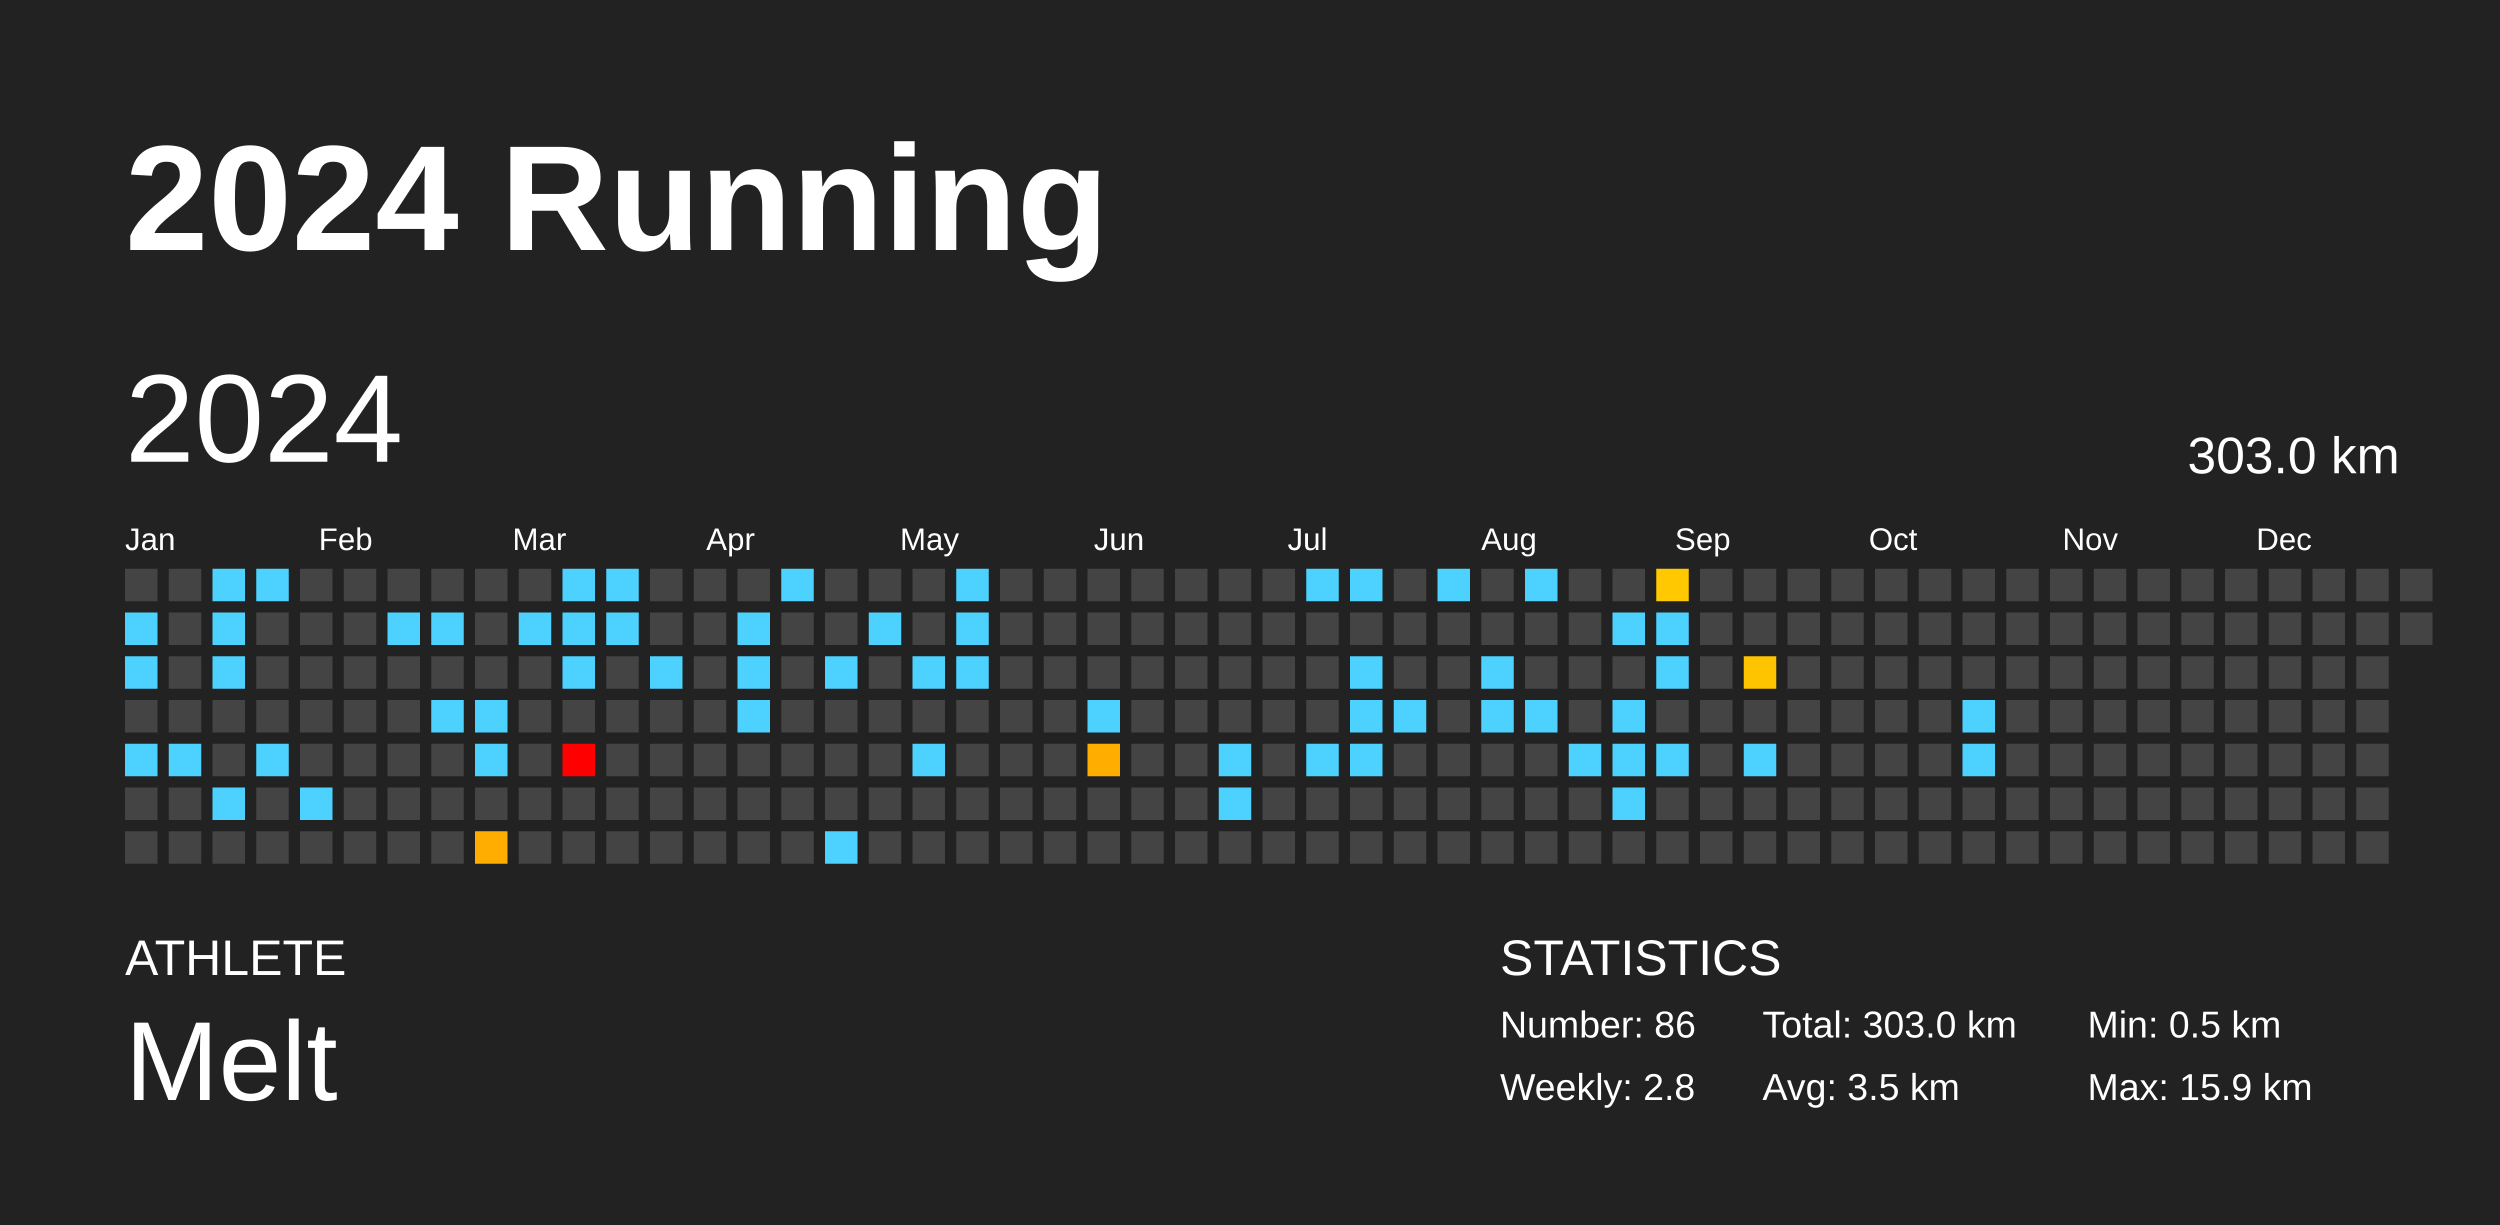
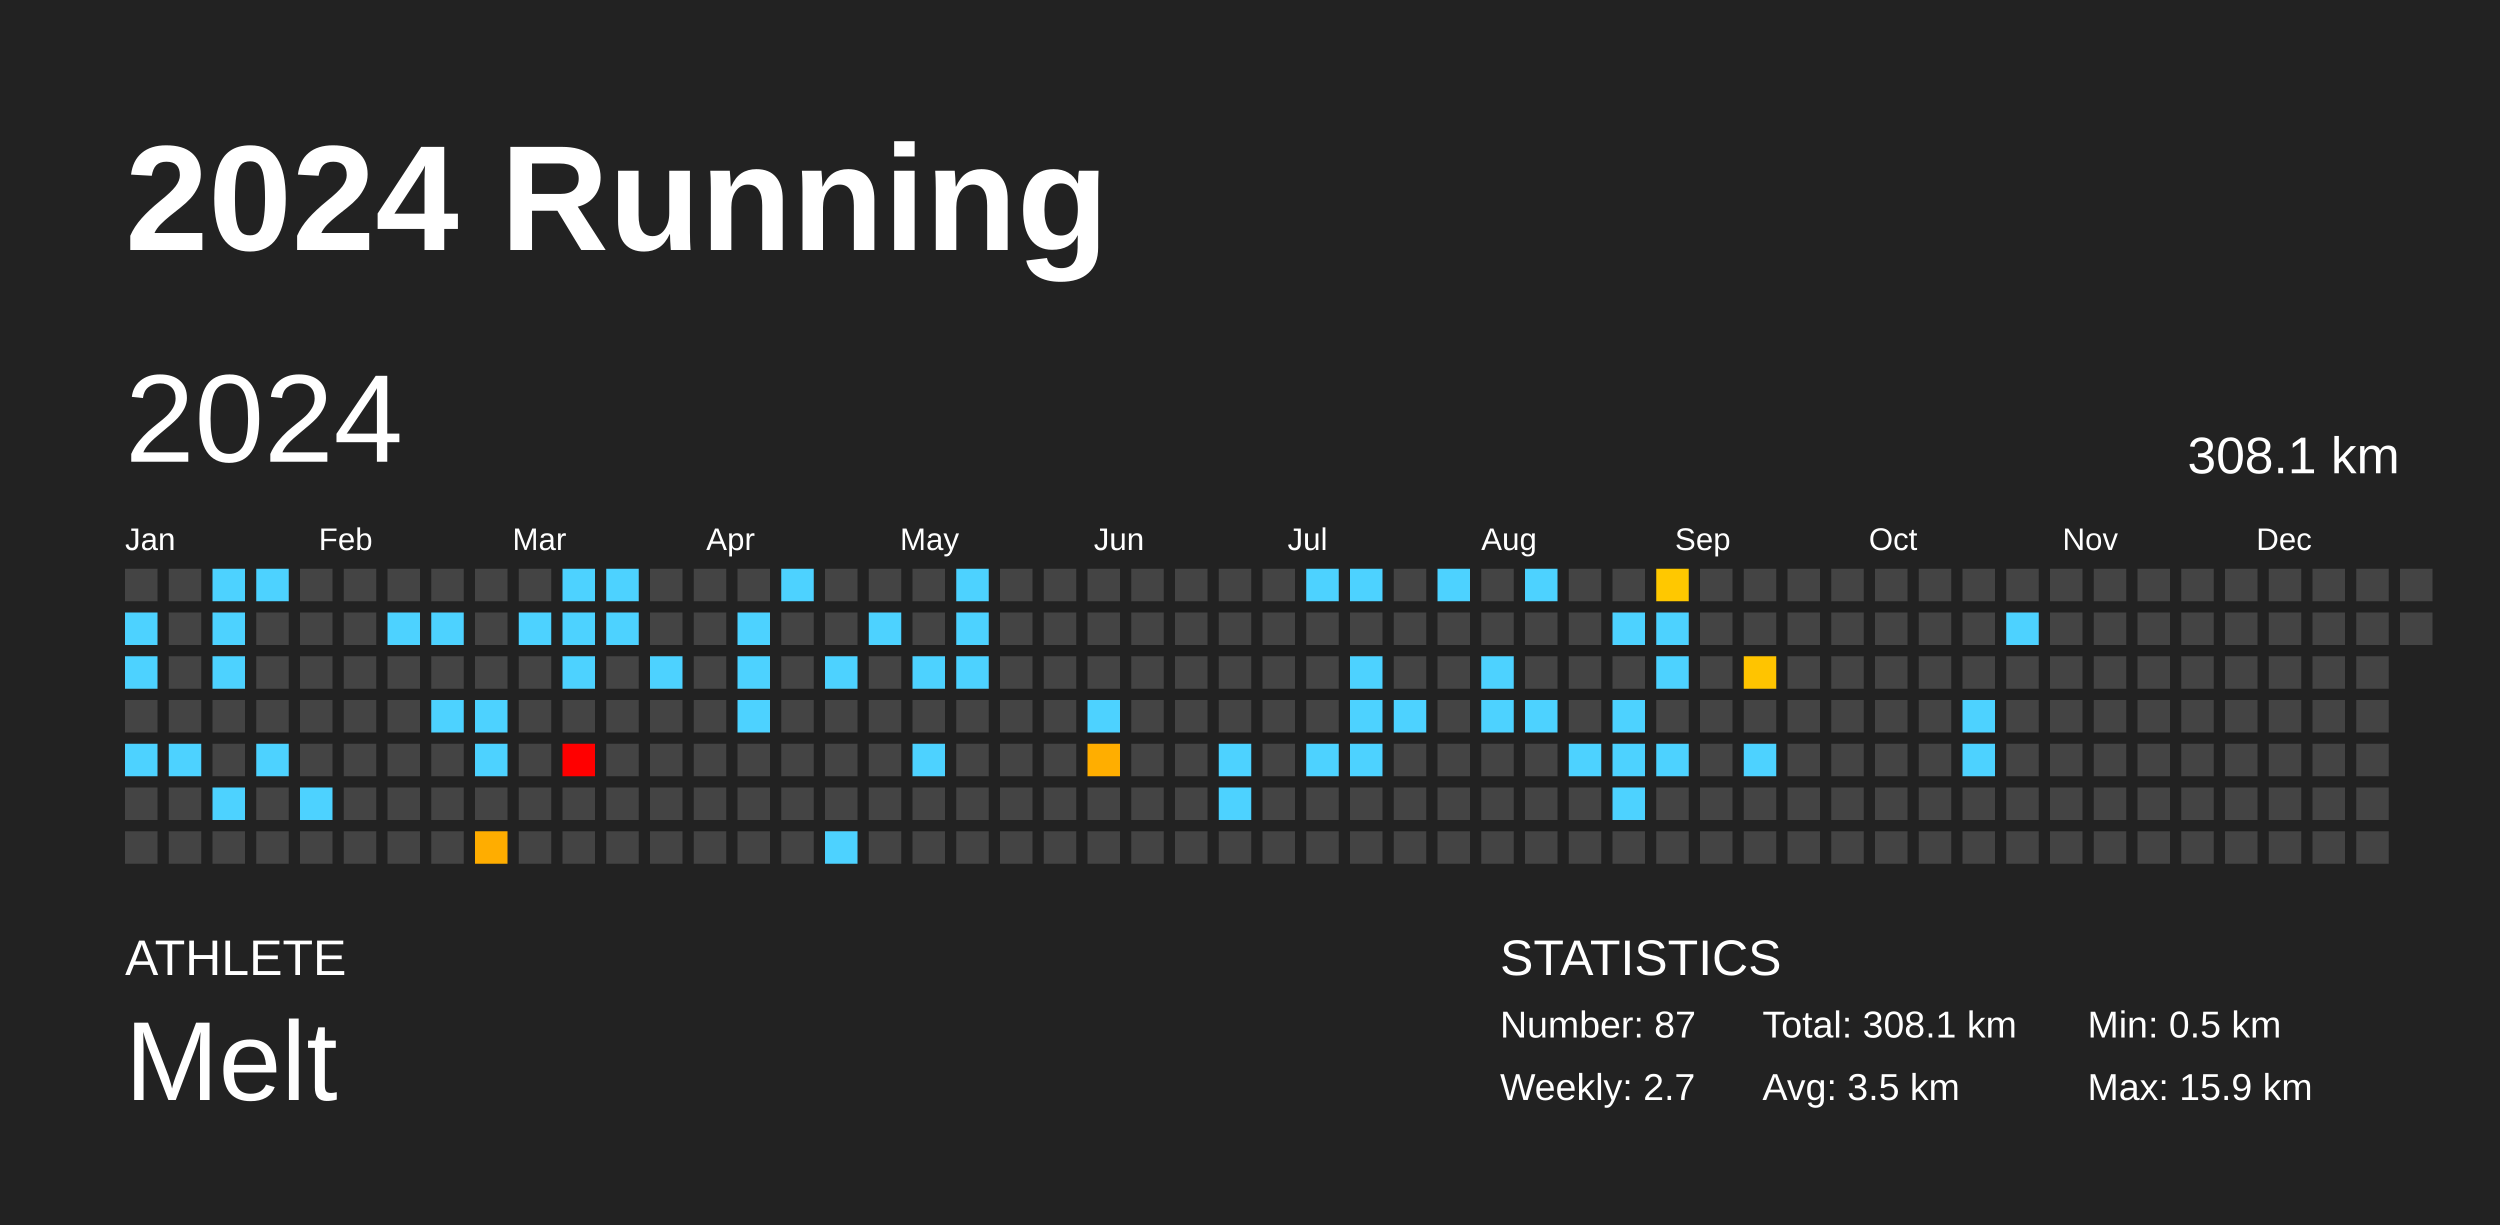
<svg xmlns="http://www.w3.org/2000/svg" baseProfile="full" height="98mm" version="1.1" viewBox="0,0,200,98" width="200mm">
  <defs />
  <rect fill="#222222" height="98" width="200" x="0" y="0" />
  <text fill="#FFFFFF" style="font-size:12px; font-family:Arial; font-weight:bold;" x="10" y="20">2024 Running</text>
  <text fill="#FFFFFF" style="font-size:4px; font-family:Arial" x="10" y="78">ATHLETE</text>
  <text fill="#FFFFFF" style="font-size:9px; font-family:Arial" x="10" y="88">Melt</text>
  <text fill="#FFFFFF" style="font-size:4px; font-family:Arial" x="120" y="78">STATISTICS</text>
-   <text fill="#FFFFFF" style="font-size:3px; font-family:Arial" x="120" y="83">Number: 86</text>
-   <text fill="#FFFFFF" style="font-size:3px; font-family:Arial" x="120" y="88">Weekly: 2.8</text>
-   <text fill="#FFFFFF" style="font-size:3px; font-family:Arial" x="141" y="83">Total: 303.0 km</text>
+   <text fill="#FFFFFF" style="font-size:3px; font-family:Arial" x="120" y="83">Number: 87</text>
+   <text fill="#FFFFFF" style="font-size:3px; font-family:Arial" x="120" y="88">Weekly: 2.7</text>
+   <text fill="#FFFFFF" style="font-size:3px; font-family:Arial" x="141" y="83">Total: 308.1 km</text>
  <text fill="#FFFFFF" style="font-size:3px; font-family:Arial" x="141" y="88">Avg: 3.5 km</text>
  <text fill="#FFFFFF" style="font-size:3px; font-family:Arial" x="167" y="83">Min: 0.5 km</text>
  <text fill="#FFFFFF" style="font-size:3px; font-family:Arial" x="167" y="88">Max: 15.9 km</text>
  <text dominant-baseline="hanging" fill="#FFFFFF" style="font-size:10.0px; font-family:Arial;" x="10" y="30">2024</text>
-   <text dominant-baseline="hanging" fill="#FFFFFF" style="font-size:4.125px; font-family:Arial;" x="175" y="35">303.0 km</text>
+   <text dominant-baseline="hanging" fill="#FFFFFF" style="font-size:4.125px; font-family:Arial;" x="175" y="35">308.1 km</text>
  <text fill="#FFFFFF" style="font-size:2.5px; font-family:Arial" x="10.0" y="44">Jan</text>
  <text fill="#FFFFFF" style="font-size:2.5px; font-family:Arial" x="25.5" y="44">Feb</text>
  <text fill="#FFFFFF" style="font-size:2.5px; font-family:Arial" x="41.0" y="44">Mar</text>
  <text fill="#FFFFFF" style="font-size:2.5px; font-family:Arial" x="56.5" y="44">Apr</text>
  <text fill="#FFFFFF" style="font-size:2.5px; font-family:Arial" x="72.0" y="44">May</text>
  <text fill="#FFFFFF" style="font-size:2.5px; font-family:Arial" x="87.5" y="44">Jun</text>
  <text fill="#FFFFFF" style="font-size:2.5px; font-family:Arial" x="103.0" y="44">Jul</text>
  <text fill="#FFFFFF" style="font-size:2.5px; font-family:Arial" x="118.5" y="44">Aug</text>
  <text fill="#FFFFFF" style="font-size:2.5px; font-family:Arial" x="134.0" y="44">Sep</text>
  <text fill="#FFFFFF" style="font-size:2.5px; font-family:Arial" x="149.5" y="44">Oct</text>
  <text fill="#FFFFFF" style="font-size:2.5px; font-family:Arial" x="165.0" y="44">Nov</text>
  <text fill="#FFFFFF" style="font-size:2.5px; font-family:Arial" x="180.5" y="44">Dec</text>
  <rect fill="#444444" height="2.6" width="2.6" x="10.0" y="45.5" />
  <rect fill="#4dd2ff" height="2.6" width="2.6" x="10.0" y="49.0" />
  <rect fill="#4dd2ff" height="2.6" width="2.6" x="10.0" y="52.5" />
  <rect fill="#444444" height="2.6" width="2.6" x="10.0" y="56.0" />
  <rect fill="#4dd2ff" height="2.6" width="2.6" x="10.0" y="59.5" />
  <rect fill="#444444" height="2.6" width="2.6" x="10.0" y="63.0" />
  <rect fill="#444444" height="2.6" width="2.6" x="10.0" y="66.5" />
  <rect fill="#444444" height="2.6" width="2.6" x="13.5" y="45.5" />
  <rect fill="#444444" height="2.6" width="2.6" x="13.5" y="49.0" />
  <rect fill="#444444" height="2.6" width="2.6" x="13.5" y="52.5" />
  <rect fill="#444444" height="2.6" width="2.6" x="13.5" y="56.0" />
  <rect fill="#4dd2ff" height="2.6" width="2.6" x="13.5" y="59.5" />
  <rect fill="#444444" height="2.6" width="2.6" x="13.5" y="63.0" />
  <rect fill="#444444" height="2.6" width="2.6" x="13.5" y="66.5" />
  <rect fill="#4dd2ff" height="2.6" width="2.6" x="17.0" y="45.5" />
  <rect fill="#4dd2ff" height="2.6" width="2.6" x="17.0" y="49.0" />
  <rect fill="#4dd2ff" height="2.6" width="2.6" x="17.0" y="52.5" />
  <rect fill="#444444" height="2.6" width="2.6" x="17.0" y="56.0" />
  <rect fill="#444444" height="2.6" width="2.6" x="17.0" y="59.5" />
  <rect fill="#4dd2ff" height="2.6" width="2.6" x="17.0" y="63.0" />
  <rect fill="#444444" height="2.6" width="2.6" x="17.0" y="66.5" />
  <rect fill="#4dd2ff" height="2.6" width="2.6" x="20.5" y="45.5" />
  <rect fill="#444444" height="2.6" width="2.6" x="20.5" y="49.0" />
  <rect fill="#444444" height="2.6" width="2.6" x="20.5" y="52.5" />
  <rect fill="#444444" height="2.6" width="2.6" x="20.5" y="56.0" />
  <rect fill="#4dd2ff" height="2.6" width="2.6" x="20.5" y="59.5" />
  <rect fill="#444444" height="2.6" width="2.6" x="20.5" y="63.0" />
  <rect fill="#444444" height="2.6" width="2.6" x="20.5" y="66.5" />
  <rect fill="#444444" height="2.6" width="2.6" x="24.0" y="45.5" />
  <rect fill="#444444" height="2.6" width="2.6" x="24.0" y="49.0" />
  <rect fill="#444444" height="2.6" width="2.6" x="24.0" y="52.5" />
  <rect fill="#444444" height="2.6" width="2.6" x="24.0" y="56.0" />
  <rect fill="#444444" height="2.6" width="2.6" x="24.0" y="59.5" />
  <rect fill="#4dd2ff" height="2.6" width="2.6" x="24.0" y="63.0" />
  <rect fill="#444444" height="2.6" width="2.6" x="24.0" y="66.5" />
  <rect fill="#444444" height="2.6" width="2.6" x="27.5" y="45.5" />
  <rect fill="#444444" height="2.6" width="2.6" x="27.5" y="49.0" />
  <rect fill="#444444" height="2.6" width="2.6" x="27.5" y="52.5" />
  <rect fill="#444444" height="2.6" width="2.6" x="27.5" y="56.0" />
  <rect fill="#444444" height="2.6" width="2.6" x="27.5" y="59.5" />
  <rect fill="#444444" height="2.6" width="2.6" x="27.5" y="63.0" />
  <rect fill="#444444" height="2.6" width="2.6" x="27.5" y="66.5" />
  <rect fill="#444444" height="2.6" width="2.6" x="31.0" y="45.5" />
  <rect fill="#4dd2ff" height="2.6" width="2.6" x="31.0" y="49.0" />
  <rect fill="#444444" height="2.6" width="2.6" x="31.0" y="52.5" />
  <rect fill="#444444" height="2.6" width="2.6" x="31.0" y="56.0" />
  <rect fill="#444444" height="2.6" width="2.6" x="31.0" y="59.5" />
  <rect fill="#444444" height="2.6" width="2.6" x="31.0" y="63.0" />
  <rect fill="#444444" height="2.6" width="2.6" x="31.0" y="66.5" />
  <rect fill="#444444" height="2.6" width="2.6" x="34.5" y="45.5" />
  <rect fill="#4dd2ff" height="2.6" width="2.6" x="34.5" y="49.0" />
  <rect fill="#444444" height="2.6" width="2.6" x="34.5" y="52.5" />
  <rect fill="#4dd2ff" height="2.6" width="2.6" x="34.5" y="56.0" />
  <rect fill="#444444" height="2.6" width="2.6" x="34.5" y="59.5" />
  <rect fill="#444444" height="2.6" width="2.6" x="34.5" y="63.0" />
  <rect fill="#444444" height="2.6" width="2.6" x="34.5" y="66.5" />
  <rect fill="#444444" height="2.6" width="2.6" x="38.0" y="45.5" />
  <rect fill="#444444" height="2.6" width="2.6" x="38.0" y="49.0" />
  <rect fill="#444444" height="2.6" width="2.6" x="38.0" y="52.5" />
  <rect fill="#4dd2ff" height="2.6" width="2.6" x="38.0" y="56.0" />
  <rect fill="#4dd2ff" height="2.6" width="2.6" x="38.0" y="59.5" />
  <rect fill="#444444" height="2.6" width="2.6" x="38.0" y="63.0" />
  <rect fill="#ffad00" height="2.6" width="2.6" x="38.0" y="66.5" />
  <rect fill="#444444" height="2.6" width="2.6" x="41.5" y="45.5" />
  <rect fill="#4dd2ff" height="2.6" width="2.6" x="41.5" y="49.0" />
  <rect fill="#444444" height="2.6" width="2.6" x="41.5" y="52.5" />
  <rect fill="#444444" height="2.6" width="2.6" x="41.5" y="56.0" />
  <rect fill="#444444" height="2.6" width="2.6" x="41.5" y="59.5" />
  <rect fill="#444444" height="2.6" width="2.6" x="41.5" y="63.0" />
  <rect fill="#444444" height="2.6" width="2.6" x="41.5" y="66.5" />
  <rect fill="#4dd2ff" height="2.6" width="2.6" x="45.0" y="45.5" />
  <rect fill="#4dd2ff" height="2.6" width="2.6" x="45.0" y="49.0" />
  <rect fill="#4dd2ff" height="2.6" width="2.6" x="45.0" y="52.5" />
  <rect fill="#444444" height="2.6" width="2.6" x="45.0" y="56.0" />
  <rect fill="red" height="2.6" width="2.6" x="45.0" y="59.5" />
  <rect fill="#444444" height="2.6" width="2.6" x="45.0" y="63.0" />
  <rect fill="#444444" height="2.6" width="2.6" x="45.0" y="66.5" />
  <rect fill="#4dd2ff" height="2.6" width="2.6" x="48.5" y="45.5" />
  <rect fill="#4dd2ff" height="2.6" width="2.6" x="48.5" y="49.0" />
  <rect fill="#444444" height="2.6" width="2.6" x="48.5" y="52.5" />
  <rect fill="#444444" height="2.6" width="2.6" x="48.5" y="56.0" />
  <rect fill="#444444" height="2.6" width="2.6" x="48.5" y="59.5" />
  <rect fill="#444444" height="2.6" width="2.6" x="48.5" y="63.0" />
  <rect fill="#444444" height="2.6" width="2.6" x="48.5" y="66.5" />
  <rect fill="#444444" height="2.6" width="2.6" x="52.0" y="45.5" />
  <rect fill="#444444" height="2.6" width="2.6" x="52.0" y="49.0" />
  <rect fill="#4dd2ff" height="2.6" width="2.6" x="52.0" y="52.5" />
  <rect fill="#444444" height="2.6" width="2.6" x="52.0" y="56.0" />
  <rect fill="#444444" height="2.6" width="2.6" x="52.0" y="59.5" />
  <rect fill="#444444" height="2.6" width="2.6" x="52.0" y="63.0" />
  <rect fill="#444444" height="2.6" width="2.6" x="52.0" y="66.5" />
  <rect fill="#444444" height="2.6" width="2.6" x="55.5" y="45.5" />
  <rect fill="#444444" height="2.6" width="2.6" x="55.5" y="49.0" />
  <rect fill="#444444" height="2.6" width="2.6" x="55.5" y="52.5" />
  <rect fill="#444444" height="2.6" width="2.6" x="55.5" y="56.0" />
  <rect fill="#444444" height="2.6" width="2.6" x="55.5" y="59.5" />
  <rect fill="#444444" height="2.6" width="2.6" x="55.5" y="63.0" />
  <rect fill="#444444" height="2.6" width="2.6" x="55.5" y="66.5" />
  <rect fill="#444444" height="2.6" width="2.6" x="59.0" y="45.5" />
  <rect fill="#4dd2ff" height="2.6" width="2.6" x="59.0" y="49.0" />
  <rect fill="#4dd2ff" height="2.6" width="2.6" x="59.0" y="52.5" />
  <rect fill="#4dd2ff" height="2.6" width="2.6" x="59.0" y="56.0" />
  <rect fill="#444444" height="2.6" width="2.6" x="59.0" y="59.5" />
  <rect fill="#444444" height="2.6" width="2.6" x="59.0" y="63.0" />
  <rect fill="#444444" height="2.6" width="2.6" x="59.0" y="66.5" />
  <rect fill="#4dd2ff" height="2.6" width="2.6" x="62.5" y="45.5" />
  <rect fill="#444444" height="2.6" width="2.6" x="62.5" y="49.0" />
  <rect fill="#444444" height="2.6" width="2.6" x="62.5" y="52.5" />
  <rect fill="#444444" height="2.6" width="2.6" x="62.5" y="56.0" />
  <rect fill="#444444" height="2.6" width="2.6" x="62.5" y="59.5" />
  <rect fill="#444444" height="2.6" width="2.6" x="62.5" y="63.0" />
  <rect fill="#444444" height="2.6" width="2.6" x="62.5" y="66.5" />
  <rect fill="#444444" height="2.6" width="2.6" x="66.0" y="45.5" />
  <rect fill="#444444" height="2.6" width="2.6" x="66.0" y="49.0" />
  <rect fill="#4dd2ff" height="2.6" width="2.6" x="66.0" y="52.5" />
  <rect fill="#444444" height="2.6" width="2.6" x="66.0" y="56.0" />
  <rect fill="#444444" height="2.6" width="2.6" x="66.0" y="59.5" />
  <rect fill="#444444" height="2.6" width="2.6" x="66.0" y="63.0" />
  <rect fill="#4dd2ff" height="2.6" width="2.6" x="66.0" y="66.5" />
  <rect fill="#444444" height="2.6" width="2.6" x="69.5" y="45.5" />
  <rect fill="#4dd2ff" height="2.6" width="2.6" x="69.5" y="49.0" />
  <rect fill="#444444" height="2.6" width="2.6" x="69.5" y="52.5" />
  <rect fill="#444444" height="2.6" width="2.6" x="69.5" y="56.0" />
  <rect fill="#444444" height="2.6" width="2.6" x="69.5" y="59.5" />
  <rect fill="#444444" height="2.6" width="2.6" x="69.5" y="63.0" />
  <rect fill="#444444" height="2.6" width="2.6" x="69.5" y="66.5" />
  <rect fill="#444444" height="2.6" width="2.6" x="73.0" y="45.5" />
  <rect fill="#444444" height="2.6" width="2.6" x="73.0" y="49.0" />
  <rect fill="#4dd2ff" height="2.6" width="2.6" x="73.0" y="52.5" />
  <rect fill="#444444" height="2.6" width="2.6" x="73.0" y="56.0" />
  <rect fill="#4dd2ff" height="2.6" width="2.6" x="73.0" y="59.5" />
  <rect fill="#444444" height="2.6" width="2.6" x="73.0" y="63.0" />
  <rect fill="#444444" height="2.6" width="2.6" x="73.0" y="66.5" />
  <rect fill="#4dd2ff" height="2.6" width="2.6" x="76.5" y="45.5" />
  <rect fill="#4dd2ff" height="2.6" width="2.6" x="76.5" y="49.0" />
  <rect fill="#4dd2ff" height="2.6" width="2.6" x="76.5" y="52.5" />
  <rect fill="#444444" height="2.6" width="2.6" x="76.5" y="56.0" />
  <rect fill="#444444" height="2.6" width="2.6" x="76.5" y="59.5" />
  <rect fill="#444444" height="2.6" width="2.6" x="76.5" y="63.0" />
  <rect fill="#444444" height="2.6" width="2.6" x="76.5" y="66.5" />
  <rect fill="#444444" height="2.6" width="2.6" x="80.0" y="45.5" />
  <rect fill="#444444" height="2.6" width="2.6" x="80.0" y="49.0" />
  <rect fill="#444444" height="2.6" width="2.6" x="80.0" y="52.5" />
  <rect fill="#444444" height="2.6" width="2.6" x="80.0" y="56.0" />
  <rect fill="#444444" height="2.6" width="2.6" x="80.0" y="59.5" />
  <rect fill="#444444" height="2.6" width="2.6" x="80.0" y="63.0" />
  <rect fill="#444444" height="2.6" width="2.6" x="80.0" y="66.5" />
  <rect fill="#444444" height="2.6" width="2.6" x="83.5" y="45.5" />
  <rect fill="#444444" height="2.6" width="2.6" x="83.5" y="49.0" />
  <rect fill="#444444" height="2.6" width="2.6" x="83.5" y="52.5" />
  <rect fill="#444444" height="2.6" width="2.6" x="83.5" y="56.0" />
  <rect fill="#444444" height="2.6" width="2.6" x="83.5" y="59.5" />
  <rect fill="#444444" height="2.6" width="2.6" x="83.5" y="63.0" />
  <rect fill="#444444" height="2.6" width="2.6" x="83.5" y="66.5" />
  <rect fill="#444444" height="2.6" width="2.6" x="87.0" y="45.5" />
  <rect fill="#444444" height="2.6" width="2.6" x="87.0" y="49.0" />
  <rect fill="#444444" height="2.6" width="2.6" x="87.0" y="52.5" />
  <rect fill="#4dd2ff" height="2.6" width="2.6" x="87.0" y="56.0" />
  <rect fill="#ffae00" height="2.6" width="2.6" x="87.0" y="59.5" />
  <rect fill="#444444" height="2.6" width="2.6" x="87.0" y="63.0" />
  <rect fill="#444444" height="2.6" width="2.6" x="87.0" y="66.5" />
  <rect fill="#444444" height="2.6" width="2.6" x="90.5" y="45.5" />
  <rect fill="#444444" height="2.6" width="2.6" x="90.5" y="49.0" />
  <rect fill="#444444" height="2.6" width="2.6" x="90.5" y="52.5" />
  <rect fill="#444444" height="2.6" width="2.6" x="90.5" y="56.0" />
  <rect fill="#444444" height="2.6" width="2.6" x="90.5" y="59.5" />
  <rect fill="#444444" height="2.6" width="2.6" x="90.5" y="63.0" />
  <rect fill="#444444" height="2.6" width="2.6" x="90.5" y="66.5" />
  <rect fill="#444444" height="2.6" width="2.6" x="94.0" y="45.5" />
  <rect fill="#444444" height="2.6" width="2.6" x="94.0" y="49.0" />
  <rect fill="#444444" height="2.6" width="2.6" x="94.0" y="52.5" />
  <rect fill="#444444" height="2.6" width="2.6" x="94.0" y="56.0" />
  <rect fill="#444444" height="2.6" width="2.6" x="94.0" y="59.5" />
  <rect fill="#444444" height="2.6" width="2.6" x="94.0" y="63.0" />
  <rect fill="#444444" height="2.6" width="2.6" x="94.0" y="66.5" />
  <rect fill="#444444" height="2.6" width="2.6" x="97.5" y="45.5" />
  <rect fill="#444444" height="2.6" width="2.6" x="97.5" y="49.0" />
  <rect fill="#444444" height="2.6" width="2.6" x="97.5" y="52.5" />
  <rect fill="#444444" height="2.6" width="2.6" x="97.5" y="56.0" />
  <rect fill="#4dd2ff" height="2.6" width="2.6" x="97.5" y="59.5" />
  <rect fill="#4dd2ff" height="2.6" width="2.6" x="97.5" y="63.0" />
  <rect fill="#444444" height="2.6" width="2.6" x="97.5" y="66.5" />
  <rect fill="#444444" height="2.6" width="2.6" x="101.0" y="45.5" />
  <rect fill="#444444" height="2.6" width="2.6" x="101.0" y="49.0" />
  <rect fill="#444444" height="2.6" width="2.6" x="101.0" y="52.5" />
  <rect fill="#444444" height="2.6" width="2.6" x="101.0" y="56.0" />
  <rect fill="#444444" height="2.6" width="2.6" x="101.0" y="59.5" />
  <rect fill="#444444" height="2.6" width="2.6" x="101.0" y="63.0" />
  <rect fill="#444444" height="2.6" width="2.6" x="101.0" y="66.5" />
  <rect fill="#4dd2ff" height="2.6" width="2.6" x="104.5" y="45.5" />
  <rect fill="#444444" height="2.6" width="2.6" x="104.5" y="49.0" />
  <rect fill="#444444" height="2.6" width="2.6" x="104.5" y="52.5" />
  <rect fill="#444444" height="2.6" width="2.6" x="104.5" y="56.0" />
  <rect fill="#4dd2ff" height="2.6" width="2.6" x="104.5" y="59.5" />
  <rect fill="#444444" height="2.6" width="2.6" x="104.5" y="63.0" />
  <rect fill="#444444" height="2.6" width="2.6" x="104.5" y="66.5" />
  <rect fill="#4dd2ff" height="2.6" width="2.6" x="108.0" y="45.5" />
  <rect fill="#444444" height="2.6" width="2.6" x="108.0" y="49.0" />
  <rect fill="#4dd2ff" height="2.6" width="2.6" x="108.0" y="52.5" />
  <rect fill="#4dd2ff" height="2.6" width="2.6" x="108.0" y="56.0" />
  <rect fill="#4dd2ff" height="2.6" width="2.6" x="108.0" y="59.5" />
  <rect fill="#444444" height="2.6" width="2.6" x="108.0" y="63.0" />
  <rect fill="#444444" height="2.6" width="2.6" x="108.0" y="66.5" />
  <rect fill="#444444" height="2.6" width="2.6" x="111.5" y="45.5" />
  <rect fill="#444444" height="2.6" width="2.6" x="111.5" y="49.0" />
  <rect fill="#444444" height="2.6" width="2.6" x="111.5" y="52.5" />
  <rect fill="#4dd2ff" height="2.6" width="2.6" x="111.5" y="56.0" />
  <rect fill="#444444" height="2.6" width="2.6" x="111.5" y="59.5" />
  <rect fill="#444444" height="2.6" width="2.6" x="111.5" y="63.0" />
  <rect fill="#444444" height="2.6" width="2.6" x="111.5" y="66.5" />
  <rect fill="#4dd2ff" height="2.6" width="2.6" x="115.0" y="45.5" />
  <rect fill="#444444" height="2.6" width="2.6" x="115.0" y="49.0" />
  <rect fill="#444444" height="2.6" width="2.6" x="115.0" y="52.5" />
  <rect fill="#444444" height="2.6" width="2.6" x="115.0" y="56.0" />
  <rect fill="#444444" height="2.6" width="2.6" x="115.0" y="59.5" />
  <rect fill="#444444" height="2.6" width="2.6" x="115.0" y="63.0" />
  <rect fill="#444444" height="2.6" width="2.6" x="115.0" y="66.5" />
  <rect fill="#444444" height="2.6" width="2.6" x="118.5" y="45.5" />
  <rect fill="#444444" height="2.6" width="2.6" x="118.5" y="49.0" />
  <rect fill="#4dd2ff" height="2.6" width="2.6" x="118.5" y="52.5" />
  <rect fill="#4dd2ff" height="2.6" width="2.6" x="118.5" y="56.0" />
  <rect fill="#444444" height="2.6" width="2.6" x="118.5" y="59.5" />
  <rect fill="#444444" height="2.6" width="2.6" x="118.5" y="63.0" />
  <rect fill="#444444" height="2.6" width="2.6" x="118.5" y="66.5" />
  <rect fill="#4dd2ff" height="2.6" width="2.6" x="122.0" y="45.5" />
  <rect fill="#444444" height="2.6" width="2.6" x="122.0" y="49.0" />
  <rect fill="#444444" height="2.6" width="2.6" x="122.0" y="52.5" />
  <rect fill="#4dd2ff" height="2.6" width="2.6" x="122.0" y="56.0" />
  <rect fill="#444444" height="2.6" width="2.6" x="122.0" y="59.5" />
  <rect fill="#444444" height="2.6" width="2.6" x="122.0" y="63.0" />
  <rect fill="#444444" height="2.6" width="2.6" x="122.0" y="66.5" />
  <rect fill="#444444" height="2.6" width="2.6" x="125.5" y="45.5" />
  <rect fill="#444444" height="2.6" width="2.6" x="125.5" y="49.0" />
  <rect fill="#444444" height="2.6" width="2.6" x="125.5" y="52.5" />
  <rect fill="#444444" height="2.6" width="2.6" x="125.5" y="56.0" />
  <rect fill="#4dd2ff" height="2.6" width="2.6" x="125.5" y="59.5" />
  <rect fill="#444444" height="2.6" width="2.6" x="125.5" y="63.0" />
  <rect fill="#444444" height="2.6" width="2.6" x="125.5" y="66.5" />
  <rect fill="#444444" height="2.6" width="2.6" x="129.0" y="45.5" />
  <rect fill="#4dd2ff" height="2.6" width="2.6" x="129.0" y="49.0" />
  <rect fill="#444444" height="2.6" width="2.6" x="129.0" y="52.5" />
  <rect fill="#4dd2ff" height="2.6" width="2.6" x="129.0" y="56.0" />
  <rect fill="#4dd2ff" height="2.6" width="2.6" x="129.0" y="59.5" />
  <rect fill="#4dd2ff" height="2.6" width="2.6" x="129.0" y="63.0" />
  <rect fill="#444444" height="2.6" width="2.6" x="129.0" y="66.5" />
  <rect fill="#ffc800" height="2.6" width="2.6" x="132.5" y="45.5" />
  <rect fill="#4dd2ff" height="2.6" width="2.6" x="132.5" y="49.0" />
  <rect fill="#4dd2ff" height="2.6" width="2.6" x="132.5" y="52.5" />
  <rect fill="#444444" height="2.6" width="2.6" x="132.5" y="56.0" />
  <rect fill="#4dd2ff" height="2.6" width="2.6" x="132.5" y="59.5" />
  <rect fill="#444444" height="2.6" width="2.6" x="132.5" y="63.0" />
  <rect fill="#444444" height="2.6" width="2.6" x="132.5" y="66.5" />
  <rect fill="#444444" height="2.6" width="2.6" x="136.0" y="45.5" />
  <rect fill="#444444" height="2.6" width="2.6" x="136.0" y="49.0" />
  <rect fill="#444444" height="2.6" width="2.6" x="136.0" y="52.5" />
  <rect fill="#444444" height="2.6" width="2.6" x="136.0" y="56.0" />
  <rect fill="#444444" height="2.6" width="2.6" x="136.0" y="59.5" />
  <rect fill="#444444" height="2.6" width="2.6" x="136.0" y="63.0" />
  <rect fill="#444444" height="2.6" width="2.6" x="136.0" y="66.5" />
  <rect fill="#444444" height="2.6" width="2.6" x="139.5" y="45.5" />
  <rect fill="#444444" height="2.6" width="2.6" x="139.5" y="49.0" />
  <rect fill="#ffc400" height="2.6" width="2.6" x="139.5" y="52.5" />
  <rect fill="#444444" height="2.6" width="2.6" x="139.5" y="56.0" />
  <rect fill="#4dd2ff" height="2.6" width="2.6" x="139.5" y="59.5" />
  <rect fill="#444444" height="2.6" width="2.6" x="139.5" y="63.0" />
  <rect fill="#444444" height="2.6" width="2.6" x="139.5" y="66.5" />
  <rect fill="#444444" height="2.6" width="2.6" x="143.0" y="45.5" />
  <rect fill="#444444" height="2.6" width="2.6" x="143.0" y="49.0" />
  <rect fill="#444444" height="2.6" width="2.6" x="143.0" y="52.5" />
  <rect fill="#444444" height="2.6" width="2.6" x="143.0" y="56.0" />
  <rect fill="#444444" height="2.6" width="2.6" x="143.0" y="59.5" />
  <rect fill="#444444" height="2.6" width="2.6" x="143.0" y="63.0" />
  <rect fill="#444444" height="2.6" width="2.6" x="143.0" y="66.5" />
  <rect fill="#444444" height="2.6" width="2.6" x="146.5" y="45.5" />
  <rect fill="#444444" height="2.6" width="2.6" x="146.5" y="49.0" />
  <rect fill="#444444" height="2.6" width="2.6" x="146.5" y="52.5" />
  <rect fill="#444444" height="2.6" width="2.6" x="146.5" y="56.0" />
  <rect fill="#444444" height="2.6" width="2.6" x="146.5" y="59.5" />
  <rect fill="#444444" height="2.6" width="2.6" x="146.5" y="63.0" />
  <rect fill="#444444" height="2.6" width="2.6" x="146.5" y="66.5" />
  <rect fill="#444444" height="2.6" width="2.6" x="150.0" y="45.5" />
  <rect fill="#444444" height="2.6" width="2.6" x="150.0" y="49.0" />
  <rect fill="#444444" height="2.6" width="2.6" x="150.0" y="52.5" />
  <rect fill="#444444" height="2.6" width="2.6" x="150.0" y="56.0" />
  <rect fill="#444444" height="2.6" width="2.6" x="150.0" y="59.5" />
  <rect fill="#444444" height="2.6" width="2.6" x="150.0" y="63.0" />
  <rect fill="#444444" height="2.6" width="2.6" x="150.0" y="66.5" />
  <rect fill="#444444" height="2.6" width="2.6" x="153.5" y="45.5" />
  <rect fill="#444444" height="2.6" width="2.6" x="153.5" y="49.0" />
  <rect fill="#444444" height="2.6" width="2.6" x="153.5" y="52.5" />
  <rect fill="#444444" height="2.6" width="2.6" x="153.5" y="56.0" />
  <rect fill="#444444" height="2.6" width="2.6" x="153.5" y="59.5" />
  <rect fill="#444444" height="2.6" width="2.6" x="153.5" y="63.0" />
  <rect fill="#444444" height="2.6" width="2.6" x="153.5" y="66.5" />
  <rect fill="#444444" height="2.6" width="2.6" x="157.0" y="45.5" />
  <rect fill="#444444" height="2.6" width="2.6" x="157.0" y="49.0" />
  <rect fill="#444444" height="2.6" width="2.6" x="157.0" y="52.5" />
  <rect fill="#4dd2ff" height="2.6" width="2.6" x="157.0" y="56.0" />
  <rect fill="#4dd2ff" height="2.6" width="2.6" x="157.0" y="59.5" />
  <rect fill="#444444" height="2.6" width="2.6" x="157.0" y="63.0" />
  <rect fill="#444444" height="2.6" width="2.6" x="157.0" y="66.5" />
  <rect fill="#444444" height="2.6" width="2.6" x="160.5" y="45.5" />
-   <rect fill="#444444" height="2.6" width="2.6" x="160.5" y="49.0" />
+   <rect fill="#4dd2ff" height="2.6" width="2.6" x="160.5" y="49.0" />
  <rect fill="#444444" height="2.6" width="2.6" x="160.5" y="52.5" />
  <rect fill="#444444" height="2.6" width="2.6" x="160.5" y="56.0" />
  <rect fill="#444444" height="2.6" width="2.6" x="160.5" y="59.5" />
  <rect fill="#444444" height="2.6" width="2.6" x="160.5" y="63.0" />
  <rect fill="#444444" height="2.6" width="2.6" x="160.5" y="66.5" />
  <rect fill="#444444" height="2.6" width="2.6" x="164.0" y="45.5" />
  <rect fill="#444444" height="2.6" width="2.6" x="164.0" y="49.0" />
  <rect fill="#444444" height="2.6" width="2.6" x="164.0" y="52.5" />
  <rect fill="#444444" height="2.6" width="2.6" x="164.0" y="56.0" />
  <rect fill="#444444" height="2.6" width="2.6" x="164.0" y="59.5" />
  <rect fill="#444444" height="2.6" width="2.6" x="164.0" y="63.0" />
  <rect fill="#444444" height="2.6" width="2.6" x="164.0" y="66.5" />
  <rect fill="#444444" height="2.6" width="2.6" x="167.5" y="45.5" />
  <rect fill="#444444" height="2.6" width="2.6" x="167.5" y="49.0" />
  <rect fill="#444444" height="2.6" width="2.6" x="167.5" y="52.5" />
  <rect fill="#444444" height="2.6" width="2.6" x="167.5" y="56.0" />
  <rect fill="#444444" height="2.6" width="2.6" x="167.5" y="59.5" />
  <rect fill="#444444" height="2.6" width="2.6" x="167.5" y="63.0" />
  <rect fill="#444444" height="2.6" width="2.6" x="167.5" y="66.5" />
  <rect fill="#444444" height="2.6" width="2.6" x="171.0" y="45.5" />
  <rect fill="#444444" height="2.6" width="2.6" x="171.0" y="49.0" />
  <rect fill="#444444" height="2.6" width="2.6" x="171.0" y="52.5" />
  <rect fill="#444444" height="2.6" width="2.6" x="171.0" y="56.0" />
  <rect fill="#444444" height="2.6" width="2.6" x="171.0" y="59.5" />
  <rect fill="#444444" height="2.6" width="2.6" x="171.0" y="63.0" />
  <rect fill="#444444" height="2.6" width="2.6" x="171.0" y="66.5" />
  <rect fill="#444444" height="2.6" width="2.6" x="174.5" y="45.5" />
  <rect fill="#444444" height="2.6" width="2.6" x="174.5" y="49.0" />
  <rect fill="#444444" height="2.6" width="2.6" x="174.5" y="52.5" />
  <rect fill="#444444" height="2.6" width="2.6" x="174.5" y="56.0" />
  <rect fill="#444444" height="2.6" width="2.6" x="174.5" y="59.5" />
  <rect fill="#444444" height="2.6" width="2.6" x="174.5" y="63.0" />
  <rect fill="#444444" height="2.6" width="2.6" x="174.5" y="66.5" />
  <rect fill="#444444" height="2.6" width="2.6" x="178.0" y="45.5" />
  <rect fill="#444444" height="2.6" width="2.6" x="178.0" y="49.0" />
  <rect fill="#444444" height="2.6" width="2.6" x="178.0" y="52.5" />
  <rect fill="#444444" height="2.6" width="2.6" x="178.0" y="56.0" />
  <rect fill="#444444" height="2.6" width="2.6" x="178.0" y="59.5" />
  <rect fill="#444444" height="2.6" width="2.6" x="178.0" y="63.0" />
  <rect fill="#444444" height="2.6" width="2.6" x="178.0" y="66.5" />
  <rect fill="#444444" height="2.6" width="2.6" x="181.5" y="45.5" />
  <rect fill="#444444" height="2.6" width="2.6" x="181.5" y="49.0" />
  <rect fill="#444444" height="2.6" width="2.6" x="181.5" y="52.5" />
  <rect fill="#444444" height="2.6" width="2.6" x="181.5" y="56.0" />
  <rect fill="#444444" height="2.6" width="2.6" x="181.5" y="59.5" />
  <rect fill="#444444" height="2.6" width="2.6" x="181.5" y="63.0" />
  <rect fill="#444444" height="2.6" width="2.6" x="181.5" y="66.5" />
  <rect fill="#444444" height="2.6" width="2.6" x="185.0" y="45.5" />
  <rect fill="#444444" height="2.6" width="2.6" x="185.0" y="49.0" />
  <rect fill="#444444" height="2.6" width="2.6" x="185.0" y="52.5" />
  <rect fill="#444444" height="2.6" width="2.6" x="185.0" y="56.0" />
  <rect fill="#444444" height="2.6" width="2.6" x="185.0" y="59.5" />
  <rect fill="#444444" height="2.6" width="2.6" x="185.0" y="63.0" />
  <rect fill="#444444" height="2.6" width="2.6" x="185.0" y="66.5" />
  <rect fill="#444444" height="2.6" width="2.6" x="188.5" y="45.5" />
  <rect fill="#444444" height="2.6" width="2.6" x="188.5" y="49.0" />
  <rect fill="#444444" height="2.6" width="2.6" x="188.5" y="52.5" />
  <rect fill="#444444" height="2.6" width="2.6" x="188.5" y="56.0" />
  <rect fill="#444444" height="2.6" width="2.6" x="188.5" y="59.5" />
  <rect fill="#444444" height="2.6" width="2.6" x="188.5" y="63.0" />
  <rect fill="#444444" height="2.6" width="2.6" x="188.5" y="66.5" />
  <rect fill="#444444" height="2.6" width="2.6" x="192.0" y="45.5" />
  <rect fill="#444444" height="2.6" width="2.6" x="192.0" y="49.0" />
</svg>
